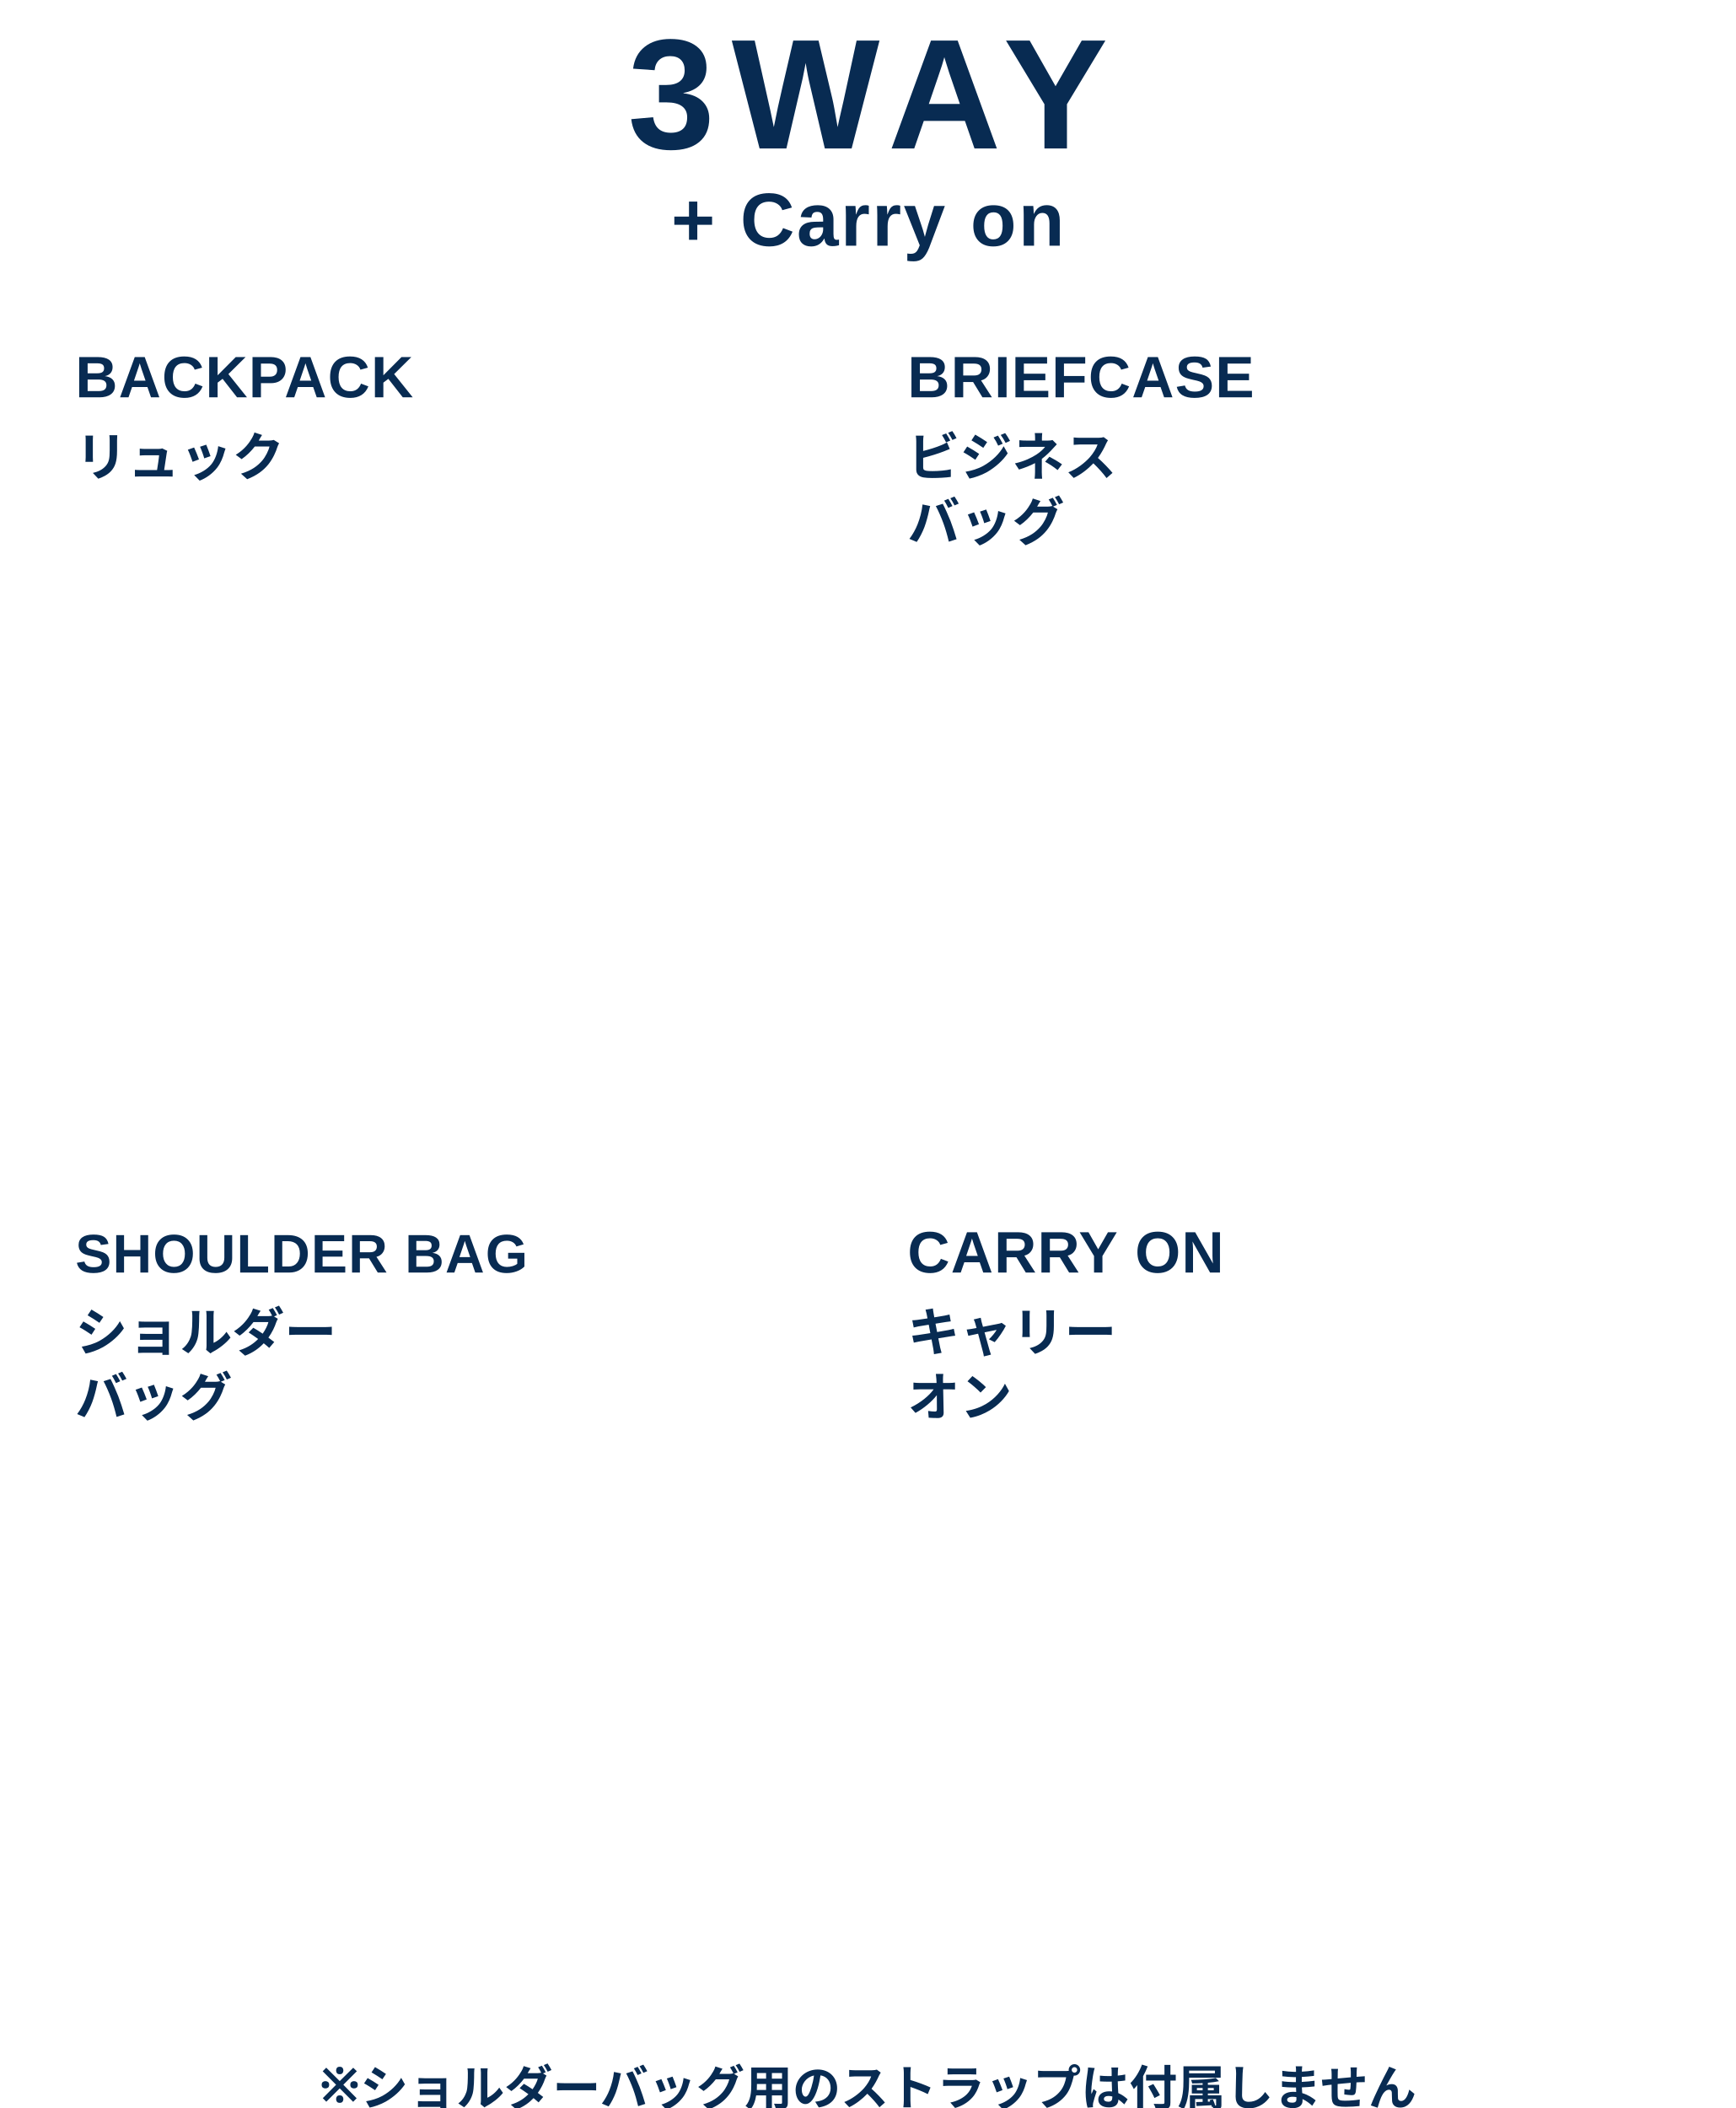
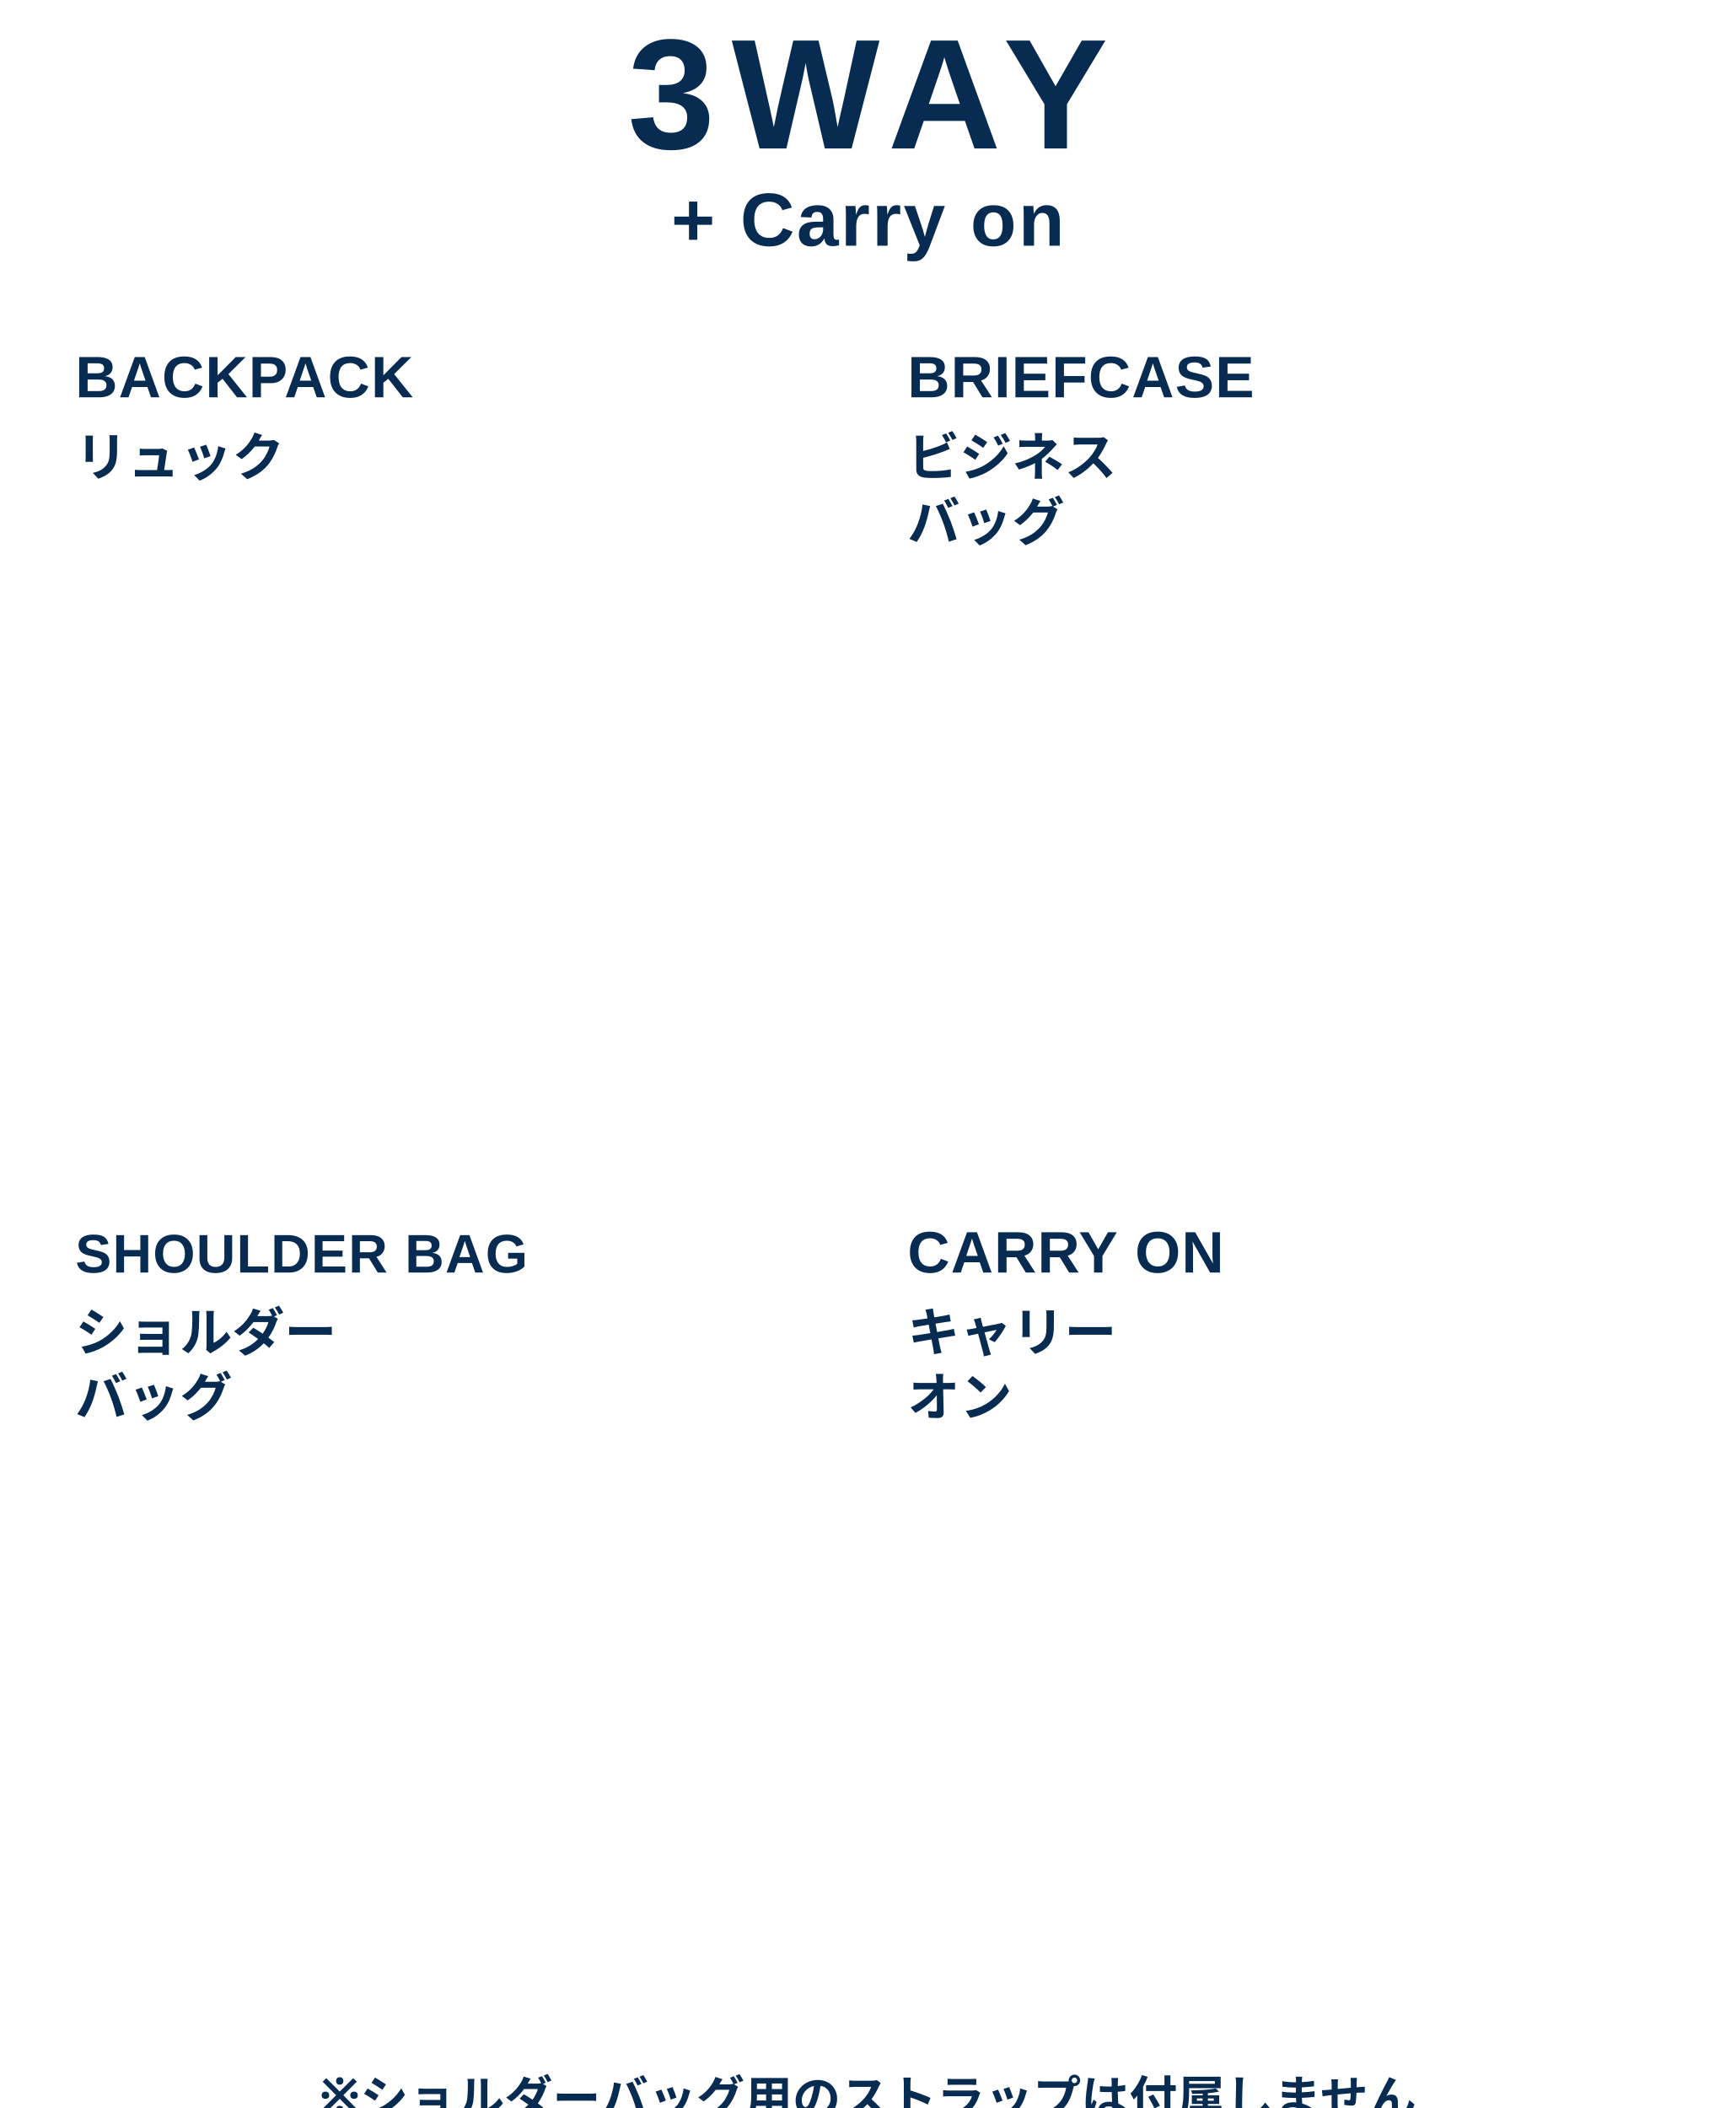
<svg xmlns="http://www.w3.org/2000/svg" viewBox="0 0 1660 2016" role="img" aria-labelledby="title desc">
  <g fill="#082b52" font-family="Arial, 'Noto Sans JP', 'Hiragino Kaku Gothic ProN', 'Yu Gothic', sans-serif">
    <text x="830" y="142" text-anchor="middle" font-size="150" font-weight="800" letter-spacing="16">3WAY</text>
    <text x="830" y="235" text-anchor="middle" font-size="72" font-weight="650" letter-spacing="2">+ Carry on</text>
    <g font-weight="700">
      <text x="72" y="380" font-size="56" letter-spacing="1">BACKPACK</text>
      <text x="72" y="455" font-size="50">リュック</text>
      <text x="868" y="380" font-size="56" letter-spacing="1">BRIEFCASE</text>
      <text x="868" y="455" font-size="50">ビジネス</text>
      <text x="868" y="517" font-size="50">バッグ</text>
      <text x="72" y="1217" font-size="52" letter-spacing="1">SHOULDER BAG</text>
      <text x="72" y="1292" font-size="50">ショルダー</text>
      <text x="72" y="1354" font-size="50">バッグ</text>
      <text x="868" y="1217" font-size="56" letter-spacing="1">CARRY ON</text>
      <text x="868" y="1292" font-size="50">キャリー</text>
      <text x="868" y="1354" font-size="50">オン</text>
    </g>
-     <text x="830" y="2010" text-anchor="middle" font-size="46" font-weight="700">※ショルダーバッグ用のストラップは付属しません</text>
+     <text x="830" y="2020" text-anchor="middle" font-size="46" font-weight="700">※ショルダーバッグ用のストラップは付属しません</text>
  </g>
</svg>
